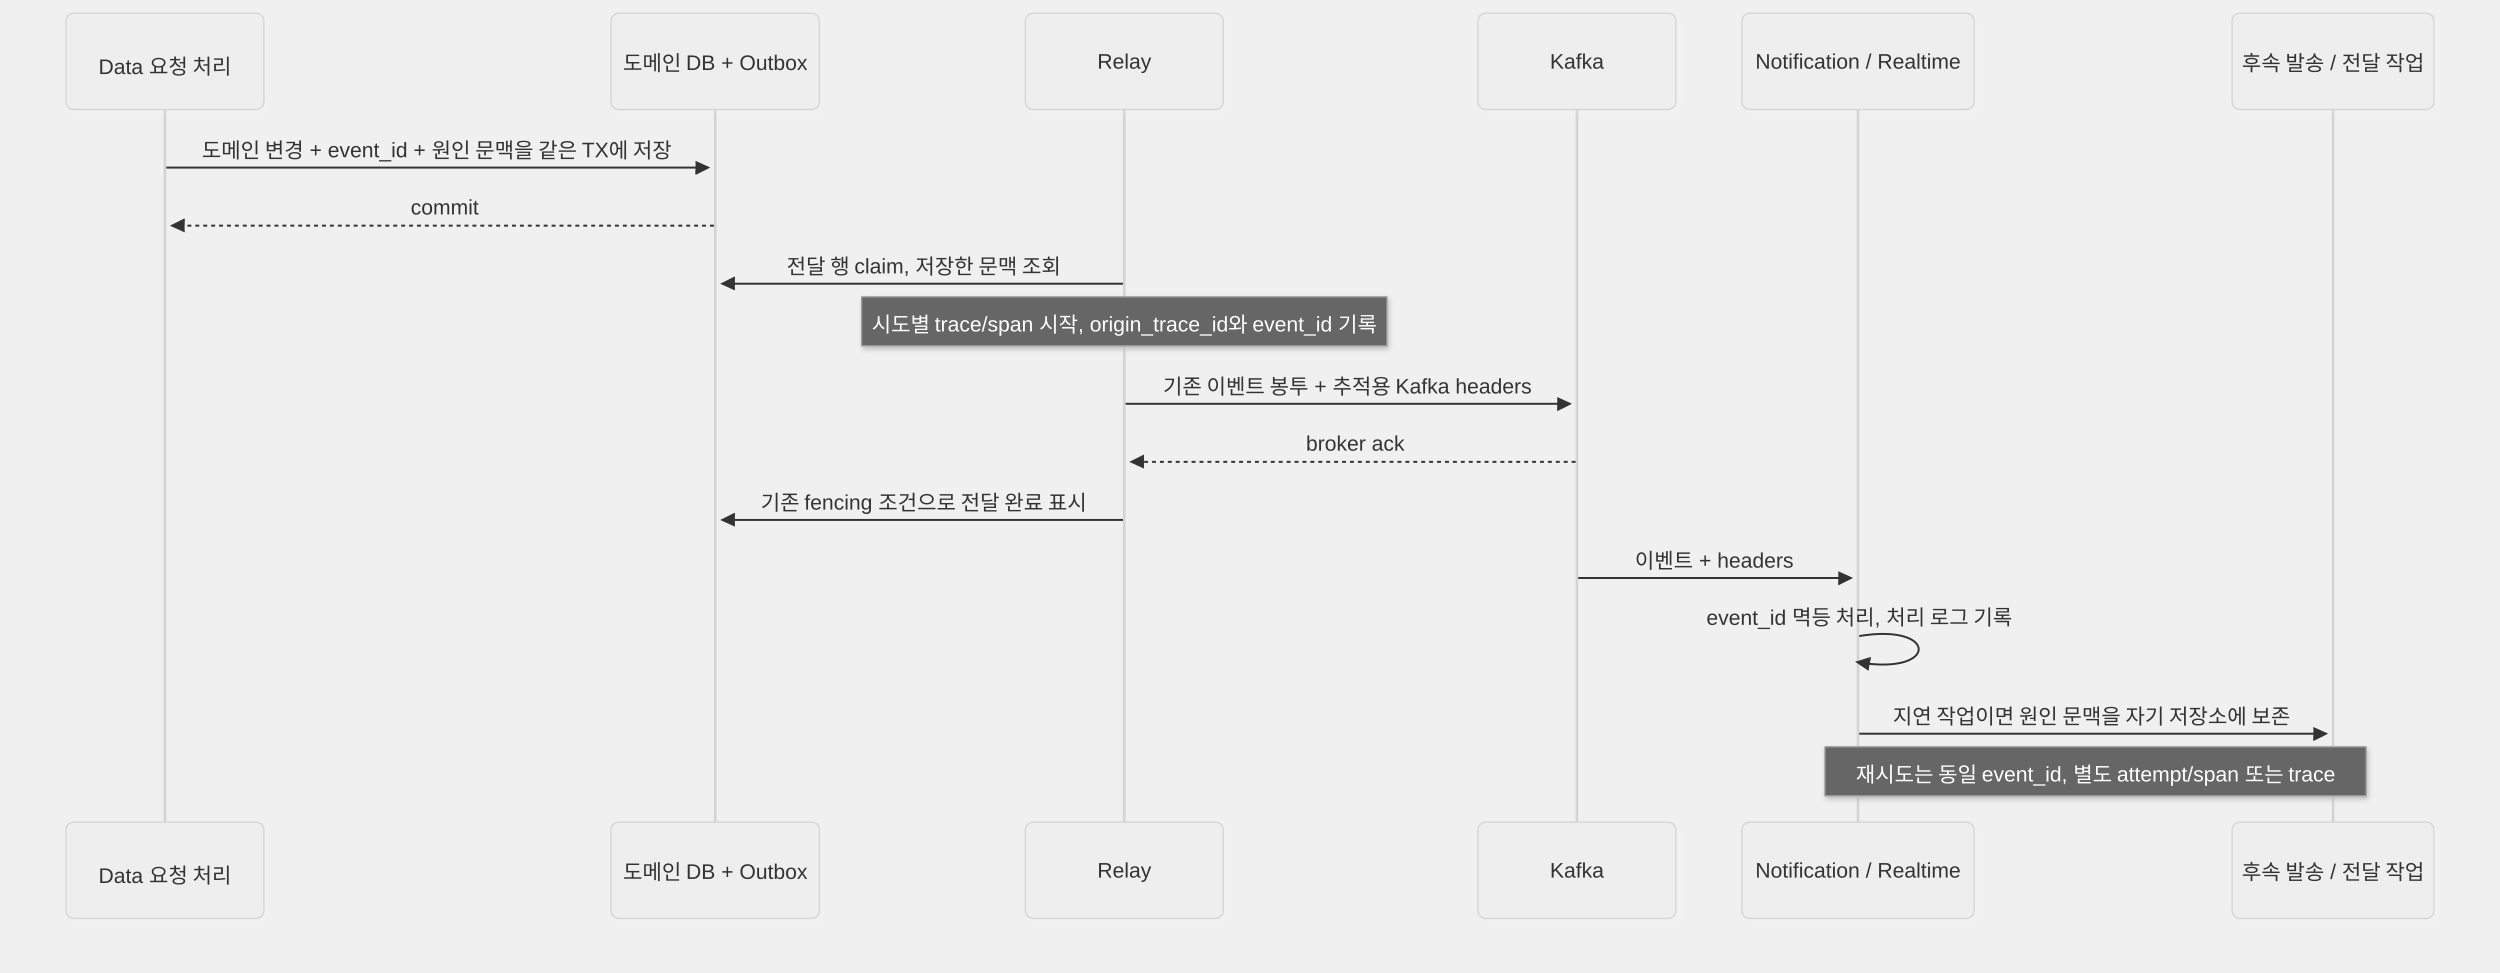
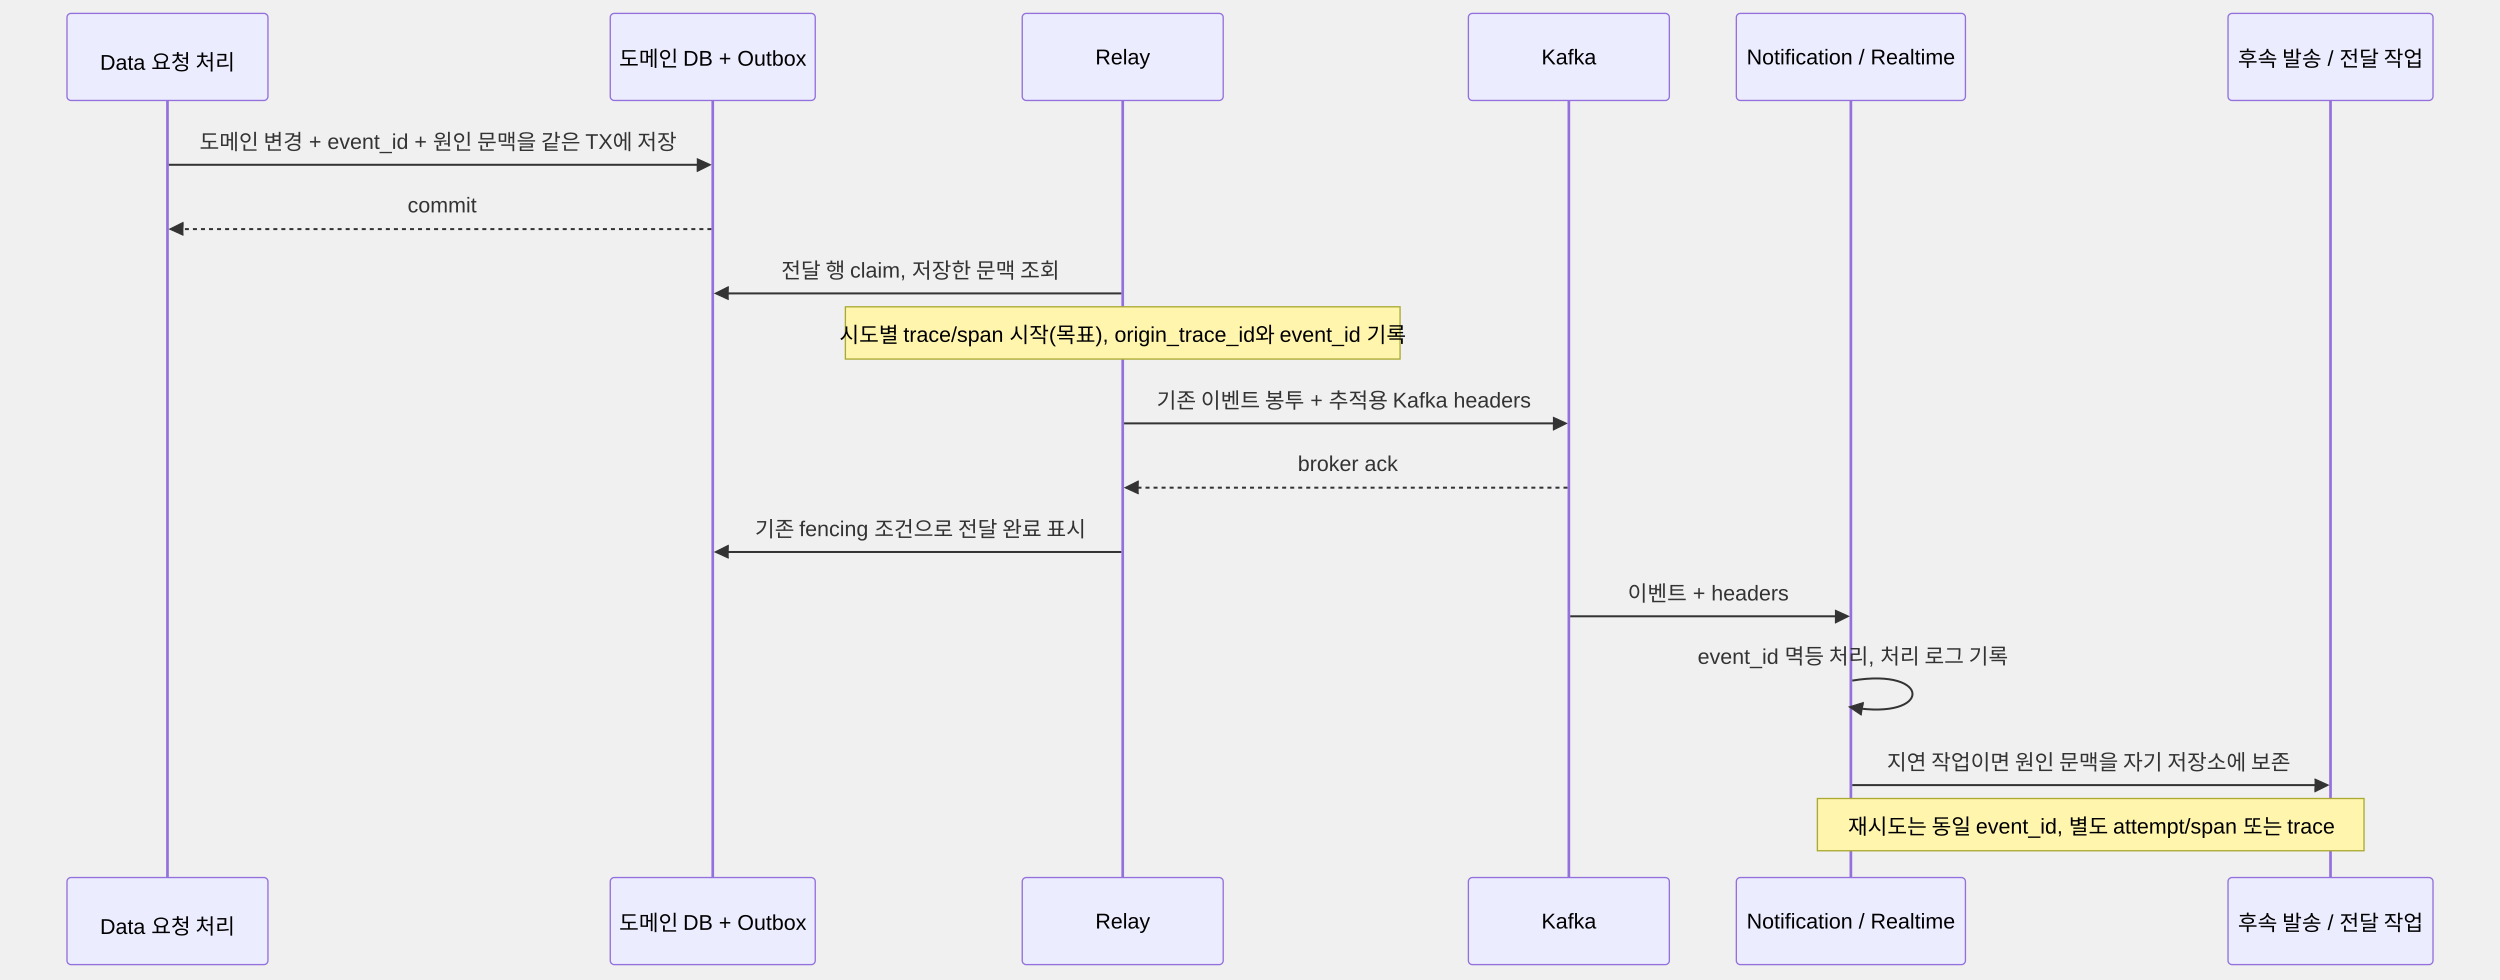
- <svg xmlns="http://www.w3.org/2000/svg" id="my-svg" width="100%" style="max-width: 1894.5px; background-color: white;" viewBox="-50 -10 1894.5 737" role="graphics-document document" aria-roledescription="sequence">
+ <svg xmlns="http://www.w3.org/2000/svg" id="my-svg" width="100%" style="max-width: 1866px; background-color: white;" viewBox="-50 -10 1866 731" role="graphics-document document" aria-roledescription="sequence">
  <g>
-     <rect x="1641.5" y="613" fill="#eaeaea" stroke="#666" width="153" height="73" name="J" rx="6" ry="6" class="actor actor-bottom" data-look="neo" filter="url(#my-svg-drop-shadow)" />
-     <text x="1718" y="649.5" dominant-baseline="central" alignment-baseline="central" class="actor actor-box" style="text-anchor: middle; font-size: 16px; font-weight: 400; font-family: Arial, &quot;Apple SD Gothic Neo&quot;, sans-serif;">
-       <tspan x="1718" dy="0">후속 발송 / 전달 작업</tspan>
+     <rect x="1613" y="645" fill="#eaeaea" stroke="#666" width="153" height="65" name="J" rx="3" ry="3" class="actor actor-bottom" />
+     <text x="1689.5" y="677.5" dominant-baseline="central" alignment-baseline="central" class="actor actor-box" style="text-anchor: middle; font-size: 16px; font-weight: 400;">
+       <tspan x="1689.5" dy="0">후속 발송 / 전달 작업</tspan>
    </text>
  </g>
  <g>
-     <rect x="1270" y="613" fill="#eaeaea" stroke="#666" width="176" height="73" name="C" rx="6" ry="6" class="actor actor-bottom" data-look="neo" filter="url(#my-svg-drop-shadow)" />
-     <text x="1358" y="649.5" dominant-baseline="central" alignment-baseline="central" class="actor actor-box" style="text-anchor: middle; font-size: 16px; font-weight: 400; font-family: Arial, &quot;Apple SD Gothic Neo&quot;, sans-serif;">
-       <tspan x="1358" dy="0">Notification / Realtime</tspan>
+     <rect x="1246" y="645" fill="#eaeaea" stroke="#666" width="171" height="65" name="C" rx="3" ry="3" class="actor actor-bottom" />
+     <text x="1331.5" y="677.5" dominant-baseline="central" alignment-baseline="central" class="actor actor-box" style="text-anchor: middle; font-size: 16px; font-weight: 400;">
+       <tspan x="1331.5" dy="0">Notification / Realtime</tspan>
    </text>
  </g>
  <g>
-     <rect x="1070" y="613" fill="#eaeaea" stroke="#666" width="150" height="73" name="K" rx="6" ry="6" class="actor actor-bottom" data-look="neo" filter="url(#my-svg-drop-shadow)" />
-     <text x="1145" y="649.5" dominant-baseline="central" alignment-baseline="central" class="actor actor-box" style="text-anchor: middle; font-size: 16px; font-weight: 400; font-family: Arial, &quot;Apple SD Gothic Neo&quot;, sans-serif;">
-       <tspan x="1145" dy="0">Kafka</tspan>
+     <rect x="1046" y="645" fill="#eaeaea" stroke="#666" width="150" height="65" name="K" rx="3" ry="3" class="actor actor-bottom" />
+     <text x="1121" y="677.5" dominant-baseline="central" alignment-baseline="central" class="actor actor-box" style="text-anchor: middle; font-size: 16px; font-weight: 400;">
+       <tspan x="1121" dy="0">Kafka</tspan>
    </text>
  </g>
  <g>
-     <rect x="727" y="613" fill="#eaeaea" stroke="#666" width="150" height="73" name="R" rx="6" ry="6" class="actor actor-bottom" data-look="neo" filter="url(#my-svg-drop-shadow)" />
-     <text x="802" y="649.5" dominant-baseline="central" alignment-baseline="central" class="actor actor-box" style="text-anchor: middle; font-size: 16px; font-weight: 400; font-family: Arial, &quot;Apple SD Gothic Neo&quot;, sans-serif;">
-       <tspan x="802" dy="0">Relay</tspan>
+     <rect x="713" y="645" fill="#eaeaea" stroke="#666" width="150" height="65" name="R" rx="3" ry="3" class="actor actor-bottom" />
+     <text x="788" y="677.5" dominant-baseline="central" alignment-baseline="central" class="actor actor-box" style="text-anchor: middle; font-size: 16px; font-weight: 400;">
+       <tspan x="788" dy="0">Relay</tspan>
    </text>
  </g>
  <g>
-     <rect x="413" y="613" fill="#eaeaea" stroke="#666" width="158" height="73" name="DB" rx="6" ry="6" class="actor actor-bottom" data-look="neo" filter="url(#my-svg-drop-shadow)" />
-     <text x="492" y="649.5" dominant-baseline="central" alignment-baseline="central" class="actor actor-box" style="text-anchor: middle; font-size: 16px; font-weight: 400; font-family: Arial, &quot;Apple SD Gothic Neo&quot;, sans-serif;">
-       <tspan x="492" dy="0">도메인 DB + Outbox</tspan>
+     <rect x="405.5" y="645" fill="#eaeaea" stroke="#666" width="153" height="65" name="DB" rx="3" ry="3" class="actor actor-bottom" />
+     <text x="482" y="677.5" dominant-baseline="central" alignment-baseline="central" class="actor actor-box" style="text-anchor: middle; font-size: 16px; font-weight: 400;">
+       <tspan x="482" dy="0">도메인 DB + Outbox</tspan>
    </text>
  </g>
  <g>
-     <rect x="0" y="613" fill="#eaeaea" stroke="#666" width="150" height="73" name="D" rx="6" ry="6" class="actor actor-bottom" data-look="neo" filter="url(#my-svg-drop-shadow)" />
-     <text x="75" y="649.5" dominant-baseline="central" alignment-baseline="central" class="actor actor-box" style="text-anchor: middle; font-size: 16px; font-weight: 400; font-family: Arial, &quot;Apple SD Gothic Neo&quot;, sans-serif;">
+     <rect x="0" y="645" fill="#eaeaea" stroke="#666" width="150" height="65" name="D" rx="3" ry="3" class="actor actor-bottom" />
+     <text x="75" y="677.5" dominant-baseline="central" alignment-baseline="central" class="actor actor-box" style="text-anchor: middle; font-size: 16px; font-weight: 400;">
      <tspan x="75" dy="0">Data 요청 처리</tspan>
    </text>
  </g>
  <g>
-     <line id="actor5" x1="1718" y1="73" x2="1718" y2="613" class="actor-line 200" stroke-width="0.5px" stroke="#999" name="J" data-et="life-line" data-id="J" />
-     <g id="root-5" data-look="neo" data-et="participant" data-type="participant" data-id="J">
-       <rect x="1641.5" y="0" fill="#eaeaea" stroke="#666" width="153" height="73" name="J" rx="6" ry="6" class="actor actor-top" data-look="neo" filter="url(#my-svg-drop-shadow)" />
-       <text x="1718" y="36.5" dominant-baseline="central" alignment-baseline="central" class="actor actor-box" style="text-anchor: middle; font-size: 16px; font-weight: 400; font-family: Arial, &quot;Apple SD Gothic Neo&quot;, sans-serif;">
-         <tspan x="1718" dy="0">후속 발송 / 전달 작업</tspan>
+     <line id="actor5" x1="1689.5" y1="65" x2="1689.5" y2="645" class="actor-line 200" stroke-width="0.5px" stroke="#999" name="J" data-et="life-line" data-id="J" />
+     <g id="root-5" data-et="participant" data-type="participant" data-id="J">
+       <rect x="1613" y="0" fill="#eaeaea" stroke="#666" width="153" height="65" name="J" rx="3" ry="3" class="actor actor-top" />
+       <text x="1689.5" y="32.5" dominant-baseline="central" alignment-baseline="central" class="actor actor-box" style="text-anchor: middle; font-size: 16px; font-weight: 400;">
+         <tspan x="1689.5" dy="0">후속 발송 / 전달 작업</tspan>
      </text>
    </g>
  </g>
  <g>
-     <line id="actor4" x1="1358" y1="73" x2="1358" y2="613" class="actor-line 200" stroke-width="0.5px" stroke="#999" name="C" data-et="life-line" data-id="C" />
-     <g id="root-4" data-look="neo" data-et="participant" data-type="participant" data-id="C">
-       <rect x="1270" y="0" fill="#eaeaea" stroke="#666" width="176" height="73" name="C" rx="6" ry="6" class="actor actor-top" data-look="neo" filter="url(#my-svg-drop-shadow)" />
-       <text x="1358" y="36.5" dominant-baseline="central" alignment-baseline="central" class="actor actor-box" style="text-anchor: middle; font-size: 16px; font-weight: 400; font-family: Arial, &quot;Apple SD Gothic Neo&quot;, sans-serif;">
-         <tspan x="1358" dy="0">Notification / Realtime</tspan>
+     <line id="actor4" x1="1331.5" y1="65" x2="1331.5" y2="645" class="actor-line 200" stroke-width="0.5px" stroke="#999" name="C" data-et="life-line" data-id="C" />
+     <g id="root-4" data-et="participant" data-type="participant" data-id="C">
+       <rect x="1246" y="0" fill="#eaeaea" stroke="#666" width="171" height="65" name="C" rx="3" ry="3" class="actor actor-top" />
+       <text x="1331.5" y="32.5" dominant-baseline="central" alignment-baseline="central" class="actor actor-box" style="text-anchor: middle; font-size: 16px; font-weight: 400;">
+         <tspan x="1331.5" dy="0">Notification / Realtime</tspan>
      </text>
    </g>
  </g>
  <g>
-     <line id="actor3" x1="1145" y1="73" x2="1145" y2="613" class="actor-line 200" stroke-width="0.5px" stroke="#999" name="K" data-et="life-line" data-id="K" />
-     <g id="root-3" data-look="neo" data-et="participant" data-type="participant" data-id="K">
-       <rect x="1070" y="0" fill="#eaeaea" stroke="#666" width="150" height="73" name="K" rx="6" ry="6" class="actor actor-top" data-look="neo" filter="url(#my-svg-drop-shadow)" />
-       <text x="1145" y="36.5" dominant-baseline="central" alignment-baseline="central" class="actor actor-box" style="text-anchor: middle; font-size: 16px; font-weight: 400; font-family: Arial, &quot;Apple SD Gothic Neo&quot;, sans-serif;">
-         <tspan x="1145" dy="0">Kafka</tspan>
+     <line id="actor3" x1="1121" y1="65" x2="1121" y2="645" class="actor-line 200" stroke-width="0.5px" stroke="#999" name="K" data-et="life-line" data-id="K" />
+     <g id="root-3" data-et="participant" data-type="participant" data-id="K">
+       <rect x="1046" y="0" fill="#eaeaea" stroke="#666" width="150" height="65" name="K" rx="3" ry="3" class="actor actor-top" />
+       <text x="1121" y="32.5" dominant-baseline="central" alignment-baseline="central" class="actor actor-box" style="text-anchor: middle; font-size: 16px; font-weight: 400;">
+         <tspan x="1121" dy="0">Kafka</tspan>
      </text>
    </g>
  </g>
  <g>
-     <line id="actor2" x1="802" y1="73" x2="802" y2="613" class="actor-line 200" stroke-width="0.5px" stroke="#999" name="R" data-et="life-line" data-id="R" />
-     <g id="root-2" data-look="neo" data-et="participant" data-type="participant" data-id="R">
-       <rect x="727" y="0" fill="#eaeaea" stroke="#666" width="150" height="73" name="R" rx="6" ry="6" class="actor actor-top" data-look="neo" filter="url(#my-svg-drop-shadow)" />
-       <text x="802" y="36.5" dominant-baseline="central" alignment-baseline="central" class="actor actor-box" style="text-anchor: middle; font-size: 16px; font-weight: 400; font-family: Arial, &quot;Apple SD Gothic Neo&quot;, sans-serif;">
-         <tspan x="802" dy="0">Relay</tspan>
+     <line id="actor2" x1="788" y1="65" x2="788" y2="645" class="actor-line 200" stroke-width="0.5px" stroke="#999" name="R" data-et="life-line" data-id="R" />
+     <g id="root-2" data-et="participant" data-type="participant" data-id="R">
+       <rect x="713" y="0" fill="#eaeaea" stroke="#666" width="150" height="65" name="R" rx="3" ry="3" class="actor actor-top" />
+       <text x="788" y="32.5" dominant-baseline="central" alignment-baseline="central" class="actor actor-box" style="text-anchor: middle; font-size: 16px; font-weight: 400;">
+         <tspan x="788" dy="0">Relay</tspan>
      </text>
    </g>
  </g>
  <g>
-     <line id="actor1" x1="492" y1="73" x2="492" y2="613" class="actor-line 200" stroke-width="0.5px" stroke="#999" name="DB" data-et="life-line" data-id="DB" />
-     <g id="root-1" data-look="neo" data-et="participant" data-type="participant" data-id="DB">
-       <rect x="413" y="0" fill="#eaeaea" stroke="#666" width="158" height="73" name="DB" rx="6" ry="6" class="actor actor-top" data-look="neo" filter="url(#my-svg-drop-shadow)" />
-       <text x="492" y="36.5" dominant-baseline="central" alignment-baseline="central" class="actor actor-box" style="text-anchor: middle; font-size: 16px; font-weight: 400; font-family: Arial, &quot;Apple SD Gothic Neo&quot;, sans-serif;">
-         <tspan x="492" dy="0">도메인 DB + Outbox</tspan>
+     <line id="actor1" x1="482" y1="65" x2="482" y2="645" class="actor-line 200" stroke-width="0.5px" stroke="#999" name="DB" data-et="life-line" data-id="DB" />
+     <g id="root-1" data-et="participant" data-type="participant" data-id="DB">
+       <rect x="405.5" y="0" fill="#eaeaea" stroke="#666" width="153" height="65" name="DB" rx="3" ry="3" class="actor actor-top" />
+       <text x="482" y="32.5" dominant-baseline="central" alignment-baseline="central" class="actor actor-box" style="text-anchor: middle; font-size: 16px; font-weight: 400;">
+         <tspan x="482" dy="0">도메인 DB + Outbox</tspan>
      </text>
    </g>
  </g>
  <g>
-     <line id="actor0" x1="75" y1="73" x2="75" y2="613" class="actor-line 200" stroke-width="0.5px" stroke="#999" name="D" data-et="life-line" data-id="D" />
-     <g id="root-0" data-look="neo" data-et="participant" data-type="participant" data-id="D">
-       <rect x="0" y="0" fill="#eaeaea" stroke="#666" width="150" height="73" name="D" rx="6" ry="6" class="actor actor-top" data-look="neo" filter="url(#my-svg-drop-shadow)" />
-       <text x="75" y="36.5" dominant-baseline="central" alignment-baseline="central" class="actor actor-box" style="text-anchor: middle; font-size: 16px; font-weight: 400; font-family: Arial, &quot;Apple SD Gothic Neo&quot;, sans-serif;">
+     <line id="actor0" x1="75" y1="65" x2="75" y2="645" class="actor-line 200" stroke-width="0.5px" stroke="#999" name="D" data-et="life-line" data-id="D" />
+     <g id="root-0" data-et="participant" data-type="participant" data-id="D">
+       <rect x="0" y="0" fill="#eaeaea" stroke="#666" width="150" height="65" name="D" rx="3" ry="3" class="actor actor-top" />
+       <text x="75" y="32.5" dominant-baseline="central" alignment-baseline="central" class="actor actor-box" style="text-anchor: middle; font-size: 16px; font-weight: 400;">
        <tspan x="75" dy="0">Data 요청 처리</tspan>
      </text>
    </g>
  </g>
-   <style>#my-svg{font-family:Arial,Apple SD Gothic Neo,sans-serif;font-size:16px;fill:#000000;}@keyframes edge-animation-frame{from{stroke-dashoffset:0;}}@keyframes dash{to{stroke-dashoffset:0;}}#my-svg .edge-animation-slow{stroke-dasharray:9,5!important;stroke-dashoffset:900;animation:dash 50s linear infinite;stroke-linecap:round;}#my-svg .edge-animation-fast{stroke-dasharray:9,5!important;stroke-dashoffset:900;animation:dash 20s linear infinite;stroke-linecap:round;}#my-svg .error-icon{fill:#552222;}#my-svg .error-text{fill:#552222;stroke:#552222;}#my-svg .edge-thickness-normal{stroke-width:1px;}#my-svg .edge-thickness-thick{stroke-width:3.5px;}#my-svg .edge-pattern-solid{stroke-dasharray:0;}#my-svg .edge-thickness-invisible{stroke-width:0;fill:none;}#my-svg .edge-pattern-dashed{stroke-dasharray:3;}#my-svg .edge-pattern-dotted{stroke-dasharray:2;}#my-svg .marker{fill:#666;stroke:#666;}#my-svg .marker.cross{stroke:#666;}#my-svg svg{font-family:Arial,Apple SD Gothic Neo,sans-serif;font-size:16px;}#my-svg p{margin:0;}#my-svg .actor{stroke:hsl(0, 0%, 83%);fill:#eee;stroke-width:1;}#my-svg rect.actor.outer-path[data-look="neo"]{filter:drop-shadow( 1px 2px 2px rgba(185,185,185,1));}#my-svg rect.note[data-look="neo"]{stroke:#999;fill:#666;filter:drop-shadow( 1px 2px 2px rgba(185,185,185,1));}#my-svg text.actor&gt;tspan{fill:#333;stroke:none;}#my-svg .actor-line{stroke:hsl(0, 0%, 83%);}#my-svg .innerArc{stroke-width:1.5;stroke-dasharray:none;}#my-svg .messageLine0{stroke-width:1.5;stroke-dasharray:none;stroke:#333;}#my-svg .messageLine1{stroke-width:1.5;stroke-dasharray:2,2;stroke:#333;}#my-svg [id$="-arrowhead"] path{fill:#333;stroke:#333;}#my-svg .sequenceNumber{fill:white;}#my-svg [id$="-sequencenumber"]{fill:#333;}#my-svg [id$="-crosshead"] path{fill:#333;stroke:#333;}#my-svg .messageText{fill:#333;stroke:none;}#my-svg .labelBox{stroke:hsl(0, 0%, 83%);fill:#eee;filter:drop-shadow( 1px 2px 2px rgba(185,185,185,1));}#my-svg .labelText,#my-svg .labelText&gt;tspan{fill:#333;stroke:none;}#my-svg .loopText,#my-svg .loopText&gt;tspan{fill:#333;stroke:none;}#my-svg .sectionTitle,#my-svg .sectionTitle&gt;tspan{fill:#333;stroke:none;}#my-svg .loopLine{stroke-width:2px;stroke-dasharray:2,2;stroke:hsl(0, 0%, 83%);fill:hsl(0, 0%, 83%);}#my-svg .note{stroke:#999;fill:#666;}#my-svg .noteText,#my-svg .noteText&gt;tspan{fill:#fff;stroke:none;}#my-svg .activation0{fill:#f4f4f4;stroke:#666;}#my-svg .activation1{fill:#f4f4f4;stroke:#666;}#my-svg .activation2{fill:#f4f4f4;stroke:#666;}#my-svg .actorPopupMenu{position:absolute;}#my-svg .actorPopupMenuPanel{position:absolute;fill:#eee;box-shadow:0px 8px 16px 0px rgba(0,0,0,0.2);filter:drop-shadow(3px 5px 2px rgb(0 0 0 / 0.4));}#my-svg .actor-man circle,#my-svg line{fill:#eee;stroke-width:2px;}#my-svg g rect.rect{filter:drop-shadow( 1px 2px 2px rgba(185,185,185,1));stroke:#999;}#my-svg .node .neo-node{stroke:#999;}#my-svg [data-look="neo"].node rect,#my-svg [data-look="neo"].cluster rect,#my-svg [data-look="neo"].node polygon{stroke:url(#my-svg-gradient);filter:drop-shadow( 1px 2px 2px rgba(185,185,185,1));}#my-svg [data-look="neo"].swimlane.cluster rect{filter:none;}#my-svg [data-look="neo"].node path{stroke:url(#my-svg-gradient);stroke-width:1px;}#my-svg [data-look="neo"].node .outer-path{filter:drop-shadow( 1px 2px 2px rgba(185,185,185,1));}#my-svg [data-look="neo"].node .neo-line path{stroke:#999;filter:none;}#my-svg [data-look="neo"].node circle{stroke:url(#my-svg-gradient);filter:drop-shadow( 1px 2px 2px rgba(185,185,185,1));}#my-svg [data-look="neo"].node circle .state-start{fill:#000000;}#my-svg [data-look="neo"].icon-shape .icon{fill:url(#my-svg-gradient);filter:drop-shadow( 1px 2px 2px rgba(185,185,185,1));}#my-svg [data-look="neo"].icon-shape .icon-neo path{stroke:url(#my-svg-gradient);filter:drop-shadow( 1px 2px 2px rgba(185,185,185,1));}#my-svg :root{--mermaid-font-family:Arial,Apple SD Gothic Neo,sans-serif;}</style>
+   <style>#my-svg{font-family:"trebuchet ms",verdana,arial,sans-serif;font-size:16px;fill:#333;}@keyframes edge-animation-frame{from{stroke-dashoffset:0;}}@keyframes dash{to{stroke-dashoffset:0;}}#my-svg .edge-animation-slow{stroke-dasharray:9,5!important;stroke-dashoffset:900;animation:dash 50s linear infinite;stroke-linecap:round;}#my-svg .edge-animation-fast{stroke-dasharray:9,5!important;stroke-dashoffset:900;animation:dash 20s linear infinite;stroke-linecap:round;}#my-svg .error-icon{fill:#552222;}#my-svg .error-text{fill:#552222;stroke:#552222;}#my-svg .edge-thickness-normal{stroke-width:1px;}#my-svg .edge-thickness-thick{stroke-width:3.5px;}#my-svg .edge-pattern-solid{stroke-dasharray:0;}#my-svg .edge-thickness-invisible{stroke-width:0;fill:none;}#my-svg .edge-pattern-dashed{stroke-dasharray:3;}#my-svg .edge-pattern-dotted{stroke-dasharray:2;}#my-svg .marker{fill:#333333;stroke:#333333;}#my-svg .marker.cross{stroke:#333333;}#my-svg svg{font-family:"trebuchet ms",verdana,arial,sans-serif;font-size:16px;}#my-svg p{margin:0;}#my-svg .actor{stroke:#9370DB;fill:#ECECFF;stroke-width:1;}#my-svg rect.actor.outer-path[data-look="neo"]{filter:drop-shadow(1px 2px 2px rgba(185, 185, 185, 1));}#my-svg rect.note[data-look="neo"]{stroke:#aaaa33;fill:#fff5ad;filter:drop-shadow(1px 2px 2px rgba(185, 185, 185, 1));}#my-svg text.actor&gt;tspan{fill:black;stroke:none;}#my-svg .actor-line{stroke:#9370DB;}#my-svg .innerArc{stroke-width:1.5;stroke-dasharray:none;}#my-svg .messageLine0{stroke-width:1.5;stroke-dasharray:none;stroke:#333;}#my-svg .messageLine1{stroke-width:1.5;stroke-dasharray:2,2;stroke:#333;}#my-svg [id$="-arrowhead"] path{fill:#333;stroke:#333;}#my-svg .sequenceNumber{fill:white;}#my-svg [id$="-sequencenumber"]{fill:#333;}#my-svg [id$="-crosshead"] path{fill:#333;stroke:#333;}#my-svg .messageText{fill:#333;stroke:none;}#my-svg .labelBox{stroke:#9370DB;fill:#ECECFF;filter:none;}#my-svg .labelText,#my-svg .labelText&gt;tspan{fill:black;stroke:none;}#my-svg .loopText,#my-svg .loopText&gt;tspan{fill:black;stroke:none;}#my-svg .sectionTitle,#my-svg .sectionTitle&gt;tspan{fill:black;stroke:none;}#my-svg .loopLine{stroke-width:2px;stroke-dasharray:2,2;stroke:#9370DB;fill:#9370DB;}#my-svg .note{stroke:#aaaa33;fill:#fff5ad;}#my-svg .noteText,#my-svg .noteText&gt;tspan{fill:black;stroke:none;font-weight:normal;}#my-svg .activation0{fill:#f4f4f4;stroke:#666;}#my-svg .activation1{fill:#f4f4f4;stroke:#666;}#my-svg .activation2{fill:#f4f4f4;stroke:#666;}#my-svg .actorPopupMenu{position:absolute;}#my-svg .actorPopupMenuPanel{position:absolute;fill:#ECECFF;box-shadow:0px 8px 16px 0px rgba(0,0,0,0.2);filter:drop-shadow(3px 5px 2px rgb(0 0 0 / 0.4));}#my-svg .actor-man circle,#my-svg line{fill:#ECECFF;stroke-width:2px;}#my-svg g rect.rect{filter:drop-shadow(1px 2px 2px rgba(185, 185, 185, 1));stroke:#9370DB;}#my-svg .node .neo-node{stroke:#9370DB;}#my-svg [data-look="neo"].node rect,#my-svg [data-look="neo"].cluster rect,#my-svg [data-look="neo"].node polygon{stroke:#9370DB;filter:drop-shadow(1px 2px 2px rgba(185, 185, 185, 1));}#my-svg [data-look="neo"].swimlane.cluster rect{filter:none;}#my-svg [data-look="neo"].node path{stroke:#9370DB;stroke-width:1px;}#my-svg [data-look="neo"].node .outer-path{filter:drop-shadow(1px 2px 2px rgba(185, 185, 185, 1));}#my-svg [data-look="neo"].node .neo-line path{stroke:#9370DB;filter:none;}#my-svg [data-look="neo"].node circle{stroke:#9370DB;filter:drop-shadow(1px 2px 2px rgba(185, 185, 185, 1));}#my-svg [data-look="neo"].node circle .state-start{fill:#000000;}#my-svg [data-look="neo"].icon-shape .icon{fill:#9370DB;filter:drop-shadow(1px 2px 2px rgba(185, 185, 185, 1));}#my-svg [data-look="neo"].icon-shape .icon-neo path{stroke:#9370DB;filter:drop-shadow(1px 2px 2px rgba(185, 185, 185, 1));}#my-svg :root{--mermaid-font-family:"trebuchet ms",verdana,arial,sans-serif;}</style>
  <g />
  <defs>
    <symbol id="my-svg-computer" width="24" height="24">
      <path transform="scale(.5)" d="M2 2v13h20v-13h-20zm18 11h-16v-9h16v9zm-10.228 6l.466-1h3.524l.467 1h-4.457zm14.228 3h-24l2-6h2.104l-1.33 4h18.45l-1.297-4h2.073l2 6zm-5-10h-14v-7h14v7z" />
    </symbol>
  </defs>
  <defs>
    <symbol id="my-svg-database" fill-rule="evenodd" clip-rule="evenodd">
      <path transform="scale(.5)" d="M12.258.001l.256.004.255.005.253.008.251.01.249.012.247.015.246.016.242.019.241.02.239.023.236.024.233.027.231.028.229.031.225.032.223.034.22.036.217.038.214.04.211.041.208.043.205.045.201.046.198.048.194.05.191.051.187.053.183.054.18.056.175.057.172.059.168.06.163.061.16.063.155.064.15.066.074.033.073.033.071.034.07.034.069.035.068.035.067.035.066.035.064.036.064.036.062.036.06.036.06.037.058.037.058.037.055.038.055.038.053.038.052.038.051.039.05.039.048.039.047.039.045.04.044.04.043.04.041.04.04.041.039.041.037.041.036.041.034.041.033.042.032.042.03.042.029.042.027.042.026.043.024.043.023.043.021.043.02.043.018.044.017.043.015.044.013.044.012.044.011.045.009.044.007.045.006.045.004.045.002.045.001.045v17l-.001.045-.002.045-.004.045-.006.045-.007.045-.009.044-.011.045-.012.044-.013.044-.015.044-.017.043-.018.044-.02.043-.021.043-.023.043-.024.043-.026.043-.027.042-.029.042-.03.042-.032.042-.033.042-.034.041-.036.041-.037.041-.039.041-.04.041-.041.04-.043.04-.044.04-.045.04-.047.039-.048.039-.05.039-.051.039-.052.038-.053.038-.055.038-.055.038-.058.037-.058.037-.06.037-.06.036-.062.036-.064.036-.064.036-.066.035-.067.035-.068.035-.069.035-.07.034-.071.034-.073.033-.074.033-.15.066-.155.064-.16.063-.163.061-.168.06-.172.059-.175.057-.18.056-.183.054-.187.053-.191.051-.194.05-.198.048-.201.046-.205.045-.208.043-.211.041-.214.04-.217.038-.22.036-.223.034-.225.032-.229.031-.231.028-.233.027-.236.024-.239.023-.241.02-.242.019-.246.016-.247.015-.249.012-.251.01-.253.008-.255.005-.256.004-.258.001-.258-.001-.256-.004-.255-.005-.253-.008-.251-.01-.249-.012-.247-.015-.245-.016-.243-.019-.241-.02-.238-.023-.236-.024-.234-.027-.231-.028-.228-.031-.226-.032-.223-.034-.22-.036-.217-.038-.214-.04-.211-.041-.208-.043-.204-.045-.201-.046-.198-.048-.195-.05-.19-.051-.187-.053-.184-.054-.179-.056-.176-.057-.172-.059-.167-.06-.164-.061-.159-.063-.155-.064-.151-.066-.074-.033-.072-.033-.072-.034-.07-.034-.069-.035-.068-.035-.067-.035-.066-.035-.064-.036-.063-.036-.062-.036-.061-.036-.06-.037-.058-.037-.057-.037-.056-.038-.055-.038-.053-.038-.052-.038-.051-.039-.049-.039-.049-.039-.046-.039-.046-.04-.044-.04-.043-.04-.041-.04-.04-.041-.039-.041-.037-.041-.036-.041-.034-.041-.033-.042-.032-.042-.03-.042-.029-.042-.027-.042-.026-.043-.024-.043-.023-.043-.021-.043-.02-.043-.018-.044-.017-.043-.015-.044-.013-.044-.012-.044-.011-.045-.009-.044-.007-.045-.006-.045-.004-.045-.002-.045-.001-.045v-17l.001-.045.002-.045.004-.045.006-.045.007-.045.009-.044.011-.045.012-.044.013-.044.015-.044.017-.043.018-.044.02-.043.021-.043.023-.043.024-.043.026-.043.027-.042.029-.042.03-.042.032-.042.033-.042.034-.041.036-.041.037-.041.039-.041.04-.041.041-.04.043-.04.044-.04.046-.04.046-.039.049-.039.049-.039.051-.039.052-.038.053-.038.055-.038.056-.038.057-.037.058-.037.06-.037.061-.036.062-.036.063-.036.064-.036.066-.035.067-.035.068-.035.069-.035.07-.034.072-.034.072-.033.074-.033.151-.066.155-.064.159-.063.164-.061.167-.06.172-.059.176-.057.179-.056.184-.054.187-.053.19-.051.195-.05.198-.048.201-.046.204-.045.208-.043.211-.041.214-.04.217-.038.22-.036.223-.034.226-.032.228-.031.231-.028.234-.027.236-.024.238-.023.241-.02.243-.019.245-.016.247-.015.249-.012.251-.01.253-.008.255-.005.256-.004.258-.001.258.001zm-9.258 20.499v.01l.001.021.003.021.004.022.005.021.006.022.007.022.009.023.01.022.011.023.012.023.013.023.015.023.016.024.017.023.018.024.019.024.021.024.022.025.023.024.024.025.052.049.056.05.061.051.066.051.07.051.075.051.079.052.084.052.088.052.092.052.097.052.102.051.105.052.11.052.114.051.119.051.123.051.127.05.131.05.135.05.139.048.144.049.147.047.152.047.155.047.16.045.163.045.167.043.171.043.176.041.178.041.183.039.187.039.19.037.194.035.197.035.202.033.204.031.209.03.212.029.216.027.219.025.222.024.226.021.23.02.233.018.236.016.24.015.243.012.246.01.249.008.253.005.256.004.259.001.26-.001.257-.004.254-.005.25-.008.247-.011.244-.012.241-.014.237-.016.233-.018.231-.021.226-.021.224-.024.22-.026.216-.027.212-.028.21-.031.205-.031.202-.034.198-.034.194-.036.191-.037.187-.039.183-.04.179-.04.175-.042.172-.043.168-.044.163-.045.16-.046.155-.046.152-.047.148-.048.143-.049.139-.049.136-.05.131-.05.126-.05.123-.051.118-.052.114-.051.11-.052.106-.052.101-.052.096-.052.092-.052.088-.053.083-.051.079-.052.074-.052.07-.051.065-.051.06-.051.056-.05.051-.05.023-.024.023-.025.021-.024.02-.024.019-.024.018-.024.017-.024.015-.023.014-.024.013-.023.012-.023.01-.023.01-.022.008-.022.006-.022.006-.022.004-.022.004-.021.001-.021.001-.021v-4.127l-.077.055-.08.053-.083.054-.085.053-.087.052-.09.052-.093.051-.095.05-.097.05-.1.049-.102.049-.105.048-.106.047-.109.047-.111.046-.114.045-.115.045-.118.044-.12.043-.122.042-.124.042-.126.041-.128.04-.13.04-.132.038-.134.038-.135.037-.138.037-.139.035-.142.035-.143.034-.144.033-.147.032-.148.031-.15.03-.151.03-.153.029-.154.027-.156.027-.158.026-.159.025-.161.024-.162.023-.163.022-.165.021-.166.02-.167.019-.169.018-.169.017-.171.016-.173.015-.173.014-.175.013-.175.012-.177.011-.178.01-.179.008-.179.008-.181.006-.182.005-.182.004-.184.003-.184.002h-.37l-.184-.002-.184-.003-.182-.004-.182-.005-.181-.006-.179-.008-.179-.008-.178-.01-.176-.011-.176-.012-.175-.013-.173-.014-.172-.015-.171-.016-.17-.017-.169-.018-.167-.019-.166-.02-.165-.021-.163-.022-.162-.023-.161-.024-.159-.025-.157-.026-.156-.027-.155-.027-.153-.029-.151-.03-.15-.03-.148-.031-.146-.032-.145-.033-.143-.034-.141-.035-.14-.035-.137-.037-.136-.037-.134-.038-.132-.038-.13-.04-.128-.04-.126-.041-.124-.042-.122-.042-.12-.044-.117-.043-.116-.045-.113-.045-.112-.046-.109-.047-.106-.047-.105-.048-.102-.049-.1-.049-.097-.05-.095-.05-.093-.052-.09-.051-.087-.052-.085-.053-.083-.054-.08-.054-.077-.054v4.127zm0-5.654v.011l.001.021.003.021.004.021.005.022.006.022.007.022.009.022.01.022.011.023.012.023.013.023.015.024.016.023.017.024.018.024.019.024.021.024.022.024.023.025.024.024.052.05.056.05.061.05.066.051.07.051.075.052.079.051.084.052.088.052.092.052.097.052.102.052.105.052.11.051.114.051.119.052.123.05.127.051.131.05.135.049.139.049.144.048.147.048.152.047.155.046.16.045.163.045.167.044.171.042.176.042.178.04.183.04.187.038.19.037.194.036.197.034.202.033.204.032.209.03.212.028.216.027.219.025.222.024.226.022.23.02.233.018.236.016.24.014.243.012.246.01.249.008.253.006.256.003.259.001.26-.001.257-.003.254-.006.25-.008.247-.01.244-.012.241-.015.237-.016.233-.018.231-.02.226-.022.224-.024.22-.025.216-.027.212-.029.21-.03.205-.032.202-.033.198-.035.194-.036.191-.037.187-.039.183-.039.179-.041.175-.042.172-.043.168-.044.163-.045.16-.045.155-.047.152-.047.148-.048.143-.048.139-.05.136-.049.131-.05.126-.051.123-.051.118-.051.114-.052.11-.052.106-.052.101-.052.096-.052.092-.052.088-.052.083-.052.079-.052.074-.051.07-.052.065-.051.06-.05.056-.051.051-.049.023-.025.023-.024.021-.025.02-.024.019-.024.018-.024.017-.024.015-.023.014-.023.013-.024.012-.022.01-.023.01-.023.008-.022.006-.022.006-.022.004-.021.004-.022.001-.021.001-.021v-4.139l-.077.054-.08.054-.083.054-.085.052-.087.053-.09.051-.093.051-.095.051-.097.05-.1.049-.102.049-.105.048-.106.047-.109.047-.111.046-.114.045-.115.044-.118.044-.12.044-.122.042-.124.042-.126.041-.128.04-.13.039-.132.039-.134.038-.135.037-.138.036-.139.036-.142.035-.143.033-.144.033-.147.033-.148.031-.15.03-.151.03-.153.028-.154.028-.156.027-.158.026-.159.025-.161.024-.162.023-.163.022-.165.021-.166.02-.167.019-.169.018-.169.017-.171.016-.173.015-.173.014-.175.013-.175.012-.177.011-.178.009-.179.009-.179.007-.181.007-.182.005-.182.004-.184.003-.184.002h-.37l-.184-.002-.184-.003-.182-.004-.182-.005-.181-.007-.179-.007-.179-.009-.178-.009-.176-.011-.176-.012-.175-.013-.173-.014-.172-.015-.171-.016-.17-.017-.169-.018-.167-.019-.166-.02-.165-.021-.163-.022-.162-.023-.161-.024-.159-.025-.157-.026-.156-.027-.155-.028-.153-.028-.151-.03-.15-.03-.148-.031-.146-.033-.145-.033-.143-.033-.141-.035-.14-.036-.137-.036-.136-.037-.134-.038-.132-.039-.13-.039-.128-.04-.126-.041-.124-.042-.122-.043-.12-.043-.117-.044-.116-.044-.113-.046-.112-.046-.109-.046-.106-.047-.105-.048-.102-.049-.1-.049-.097-.05-.095-.051-.093-.051-.09-.051-.087-.053-.085-.052-.083-.054-.08-.054-.077-.054v4.139zm0-5.666v.011l.001.02.003.022.004.021.005.022.006.021.007.022.009.023.01.022.011.023.012.023.013.023.015.023.016.024.017.024.018.023.019.024.021.025.022.024.023.024.024.025.052.05.056.05.061.05.066.051.07.051.075.052.079.051.084.052.088.052.092.052.097.052.102.052.105.051.11.052.114.051.119.051.123.051.127.05.131.05.135.05.139.049.144.048.147.048.152.047.155.046.16.045.163.045.167.043.171.043.176.042.178.04.183.04.187.038.19.037.194.036.197.034.202.033.204.032.209.03.212.028.216.027.219.025.222.024.226.021.23.02.233.018.236.017.24.014.243.012.246.01.249.008.253.006.256.003.259.001.26-.001.257-.003.254-.006.25-.008.247-.01.244-.013.241-.014.237-.016.233-.018.231-.02.226-.022.224-.024.22-.025.216-.027.212-.029.21-.03.205-.032.202-.033.198-.035.194-.036.191-.037.187-.039.183-.039.179-.041.175-.042.172-.043.168-.044.163-.045.16-.045.155-.047.152-.047.148-.048.143-.049.139-.049.136-.049.131-.051.126-.05.123-.051.118-.052.114-.051.11-.052.106-.052.101-.052.096-.052.092-.052.088-.052.083-.052.079-.052.074-.052.07-.051.065-.051.06-.051.056-.05.051-.049.023-.025.023-.025.021-.024.02-.024.019-.024.018-.024.017-.024.015-.023.014-.024.013-.023.012-.023.01-.022.01-.023.008-.022.006-.022.006-.022.004-.022.004-.021.001-.021.001-.021v-4.153l-.077.054-.08.054-.083.053-.085.053-.087.053-.09.051-.093.051-.095.051-.097.05-.1.049-.102.048-.105.048-.106.048-.109.046-.111.046-.114.046-.115.044-.118.044-.12.043-.122.043-.124.042-.126.041-.128.04-.13.039-.132.039-.134.038-.135.037-.138.036-.139.036-.142.034-.143.034-.144.033-.147.032-.148.032-.15.03-.151.03-.153.028-.154.028-.156.027-.158.026-.159.024-.161.024-.162.023-.163.023-.165.021-.166.02-.167.019-.169.018-.169.017-.171.016-.173.015-.173.014-.175.013-.175.012-.177.01-.178.01-.179.009-.179.007-.181.006-.182.006-.182.004-.184.003-.184.001-.185.001-.185-.001-.184-.001-.184-.003-.182-.004-.182-.006-.181-.006-.179-.007-.179-.009-.178-.01-.176-.01-.176-.012-.175-.013-.173-.014-.172-.015-.171-.016-.17-.017-.169-.018-.167-.019-.166-.02-.165-.021-.163-.023-.162-.023-.161-.024-.159-.024-.157-.026-.156-.027-.155-.028-.153-.028-.151-.03-.15-.03-.148-.032-.146-.032-.145-.033-.143-.034-.141-.034-.14-.036-.137-.036-.136-.037-.134-.038-.132-.039-.13-.039-.128-.041-.126-.041-.124-.041-.122-.043-.12-.043-.117-.044-.116-.044-.113-.046-.112-.046-.109-.046-.106-.048-.105-.048-.102-.048-.1-.05-.097-.049-.095-.051-.093-.051-.09-.052-.087-.052-.085-.053-.083-.053-.08-.054-.077-.054v4.153zm8.74-8.179l-.257.004-.254.005-.25.008-.247.011-.244.012-.241.014-.237.016-.233.018-.231.021-.226.022-.224.023-.22.026-.216.027-.212.028-.21.031-.205.032-.202.033-.198.034-.194.036-.191.038-.187.038-.183.04-.179.041-.175.042-.172.043-.168.043-.163.045-.16.046-.155.046-.152.048-.148.048-.143.048-.139.049-.136.05-.131.05-.126.051-.123.051-.118.051-.114.052-.11.052-.106.052-.101.052-.096.052-.092.052-.088.052-.083.052-.079.052-.074.051-.07.052-.065.051-.06.05-.056.05-.051.05-.023.025-.023.024-.021.024-.02.025-.019.024-.018.024-.017.023-.015.024-.014.023-.013.023-.012.023-.01.023-.01.022-.008.022-.006.023-.006.021-.004.022-.004.021-.001.021-.001.021.001.021.001.021.004.021.004.022.006.021.006.023.008.022.01.022.01.023.012.023.013.023.014.023.015.024.017.023.018.024.019.024.02.025.021.024.023.024.023.025.051.05.056.05.06.05.065.051.07.052.074.051.079.052.083.052.088.052.092.052.096.052.101.052.106.052.11.052.114.052.118.051.123.051.126.051.131.05.136.05.139.049.143.048.148.048.152.048.155.046.16.046.163.045.168.043.172.043.175.042.179.041.183.04.187.038.191.038.194.036.198.034.202.033.205.032.21.031.212.028.216.027.22.026.224.023.226.022.231.021.233.018.237.016.241.014.244.012.247.011.25.008.254.005.257.004.26.001.26-.001.257-.004.254-.005.25-.008.247-.011.244-.012.241-.014.237-.016.233-.018.231-.021.226-.022.224-.023.22-.026.216-.027.212-.028.21-.031.205-.032.202-.033.198-.034.194-.036.191-.038.187-.038.183-.04.179-.041.175-.042.172-.043.168-.043.163-.045.16-.046.155-.046.152-.048.148-.048.143-.048.139-.049.136-.05.131-.05.126-.051.123-.051.118-.051.114-.052.11-.052.106-.052.101-.052.096-.052.092-.052.088-.052.083-.052.079-.052.074-.051.07-.052.065-.051.06-.05.056-.05.051-.05.023-.025.023-.024.021-.024.02-.025.019-.024.018-.024.017-.023.015-.024.014-.023.013-.023.012-.023.01-.023.01-.022.008-.022.006-.023.006-.021.004-.022.004-.021.001-.021.001-.021-.001-.021-.001-.021-.004-.021-.004-.022-.006-.021-.006-.023-.008-.022-.01-.022-.01-.023-.012-.023-.013-.023-.014-.023-.015-.024-.017-.023-.018-.024-.019-.024-.02-.025-.021-.024-.023-.024-.023-.025-.051-.05-.056-.05-.06-.05-.065-.051-.07-.052-.074-.051-.079-.052-.083-.052-.088-.052-.092-.052-.096-.052-.101-.052-.106-.052-.11-.052-.114-.052-.118-.051-.123-.051-.126-.051-.131-.05-.136-.05-.139-.049-.143-.048-.148-.048-.152-.048-.155-.046-.16-.046-.163-.045-.168-.043-.172-.043-.175-.042-.179-.041-.183-.04-.187-.038-.191-.038-.194-.036-.198-.034-.202-.033-.205-.032-.21-.031-.212-.028-.216-.027-.22-.026-.224-.023-.226-.022-.231-.021-.233-.018-.237-.016-.241-.014-.244-.012-.247-.011-.25-.008-.254-.005-.257-.004-.26-.001-.26.001z" />
    </symbol>
  </defs>
  <defs>
    <symbol id="my-svg-clock" width="24" height="24">
      <path transform="scale(.5)" d="M12 2c5.514 0 10 4.486 10 10s-4.486 10-10 10-10-4.486-10-10 4.486-10 10-10zm0-2c-6.627 0-12 5.373-12 12s5.373 12 12 12 12-5.373 12-12-5.373-12-12-12zm5.848 12.459c.202.038.202.333.001.372-1.907.361-6.045 1.111-6.547 1.111-.719 0-1.301-.582-1.301-1.301 0-.512.77-5.447 1.125-7.445.034-.192.312-.181.343.014l.985 6.238 5.394 1.011z" />
    </symbol>
  </defs>
  <defs>
    <marker id="my-svg-arrowhead" refX="7.9" refY="5" markerUnits="userSpaceOnUse" markerWidth="12" markerHeight="12" orient="auto-start-reverse">
      <path d="M -1 0 L 10 5 L 0 10 z" />
    </marker>
  </defs>
  <defs>
    <marker id="my-svg-crosshead" markerWidth="15" markerHeight="8" orient="auto" refX="4" refY="4.5">
      <path fill="none" stroke="#000000" stroke-width="1pt" d="M 1,2 L 6,7 M 6,2 L 1,7" style="stroke-dasharray: 0, 0;" />
    </marker>
  </defs>
  <defs>
    <marker id="my-svg-filled-head" refX="15.5" refY="7" markerWidth="20" markerHeight="28" orient="auto">
      <path d="M 18,7 L9,13 L14,7 L9,1 Z" />
    </marker>
  </defs>
  <defs>
    <marker id="my-svg-sequencenumber" refX="15" refY="15" markerWidth="60" markerHeight="40" orient="auto">
      <circle cx="15" cy="15" r="6" />
    </marker>
  </defs>
  <defs>
    <marker id="my-svg-solidTopArrowHead" refX="7.9" refY="7.25" markerUnits="userSpaceOnUse" markerWidth="12" markerHeight="12" orient="auto-start-reverse">
      <path d="M 0 0 L 10 8 L 0 8 z" />
    </marker>
  </defs>
  <defs>
    <marker id="my-svg-solidBottomArrowHead" refX="7.9" refY="0.75" markerUnits="userSpaceOnUse" markerWidth="12" markerHeight="12" orient="auto-start-reverse">
      <path d="M 0 0 L 10 0 L 0 8 z" />
    </marker>
  </defs>
  <defs>
    <marker id="my-svg-stickTopArrowHead" refX="7.5" refY="7" markerUnits="userSpaceOnUse" markerWidth="12" markerHeight="12" orient="auto-start-reverse">
      <path d="M 0 0 L 7 7" stroke="black" stroke-width="1.5" fill="none" />
    </marker>
  </defs>
  <defs>
    <marker id="my-svg-stickBottomArrowHead" refX="7.5" refY="0" markerUnits="userSpaceOnUse" markerWidth="12" markerHeight="12" orient="auto-start-reverse">
      <path d="M 0 7 L 7 0" stroke="black" stroke-width="1.5" fill="none" />
    </marker>
  </defs>
-   <defs>
-     <filter id="my-svg-drop-shadow" height="130%" width="130%">
-       <feDropShadow dx="4" dy="4" stdDeviation="0" flood-opacity="0.06" flood-color="#FFFFFF" />
-     </filter>
-   </defs>
  <g data-et="note" data-id="i3">
-     <rect x="603" y="215" fill="#EDF2AE" stroke="#666" width="398" height="37" class="note" data-look="neo" />
-     <text x="802" y="220" text-anchor="middle" dominant-baseline="middle" alignment-baseline="middle" class="noteText" dy="1em" style="font-family: Arial, &quot;Apple SD Gothic Neo&quot;, sans-serif; font-size: 16px; font-weight: 400;">
-       <tspan x="802">시도별 trace/span 시작, origin_trace_id와 event_id 기록</tspan>
+     <rect x="581" y="219" fill="#EDF2AE" stroke="#666" width="414" height="39" class="note" />
+     <text x="788" y="224" text-anchor="middle" dominant-baseline="middle" alignment-baseline="middle" class="noteText" dy="1em" style="font-size: 16px; font-weight: 400;">
+       <tspan x="788">시도별 trace/span 시작(목표), origin_trace_id와 event_id 기록</tspan>
    </text>
  </g>
  <g data-et="note" data-id="i10">
-     <rect x="1333" y="556" fill="#EDF2AE" stroke="#666" width="410" height="37" class="note" data-look="neo" />
-     <text x="1538" y="561" text-anchor="middle" dominant-baseline="middle" alignment-baseline="middle" class="noteText" dy="1em" style="font-family: Arial, &quot;Apple SD Gothic Neo&quot;, sans-serif; font-size: 16px; font-weight: 400;">
-       <tspan x="1538">재시도는 동일 event_id, 별도 attempt/span 또는 trace</tspan>
+     <rect x="1306.5" y="586" fill="#EDF2AE" stroke="#666" width="408" height="39" class="note" />
+     <text x="1511" y="591" text-anchor="middle" dominant-baseline="middle" alignment-baseline="middle" class="noteText" dy="1em" style="font-size: 16px; font-weight: 400;">
+       <tspan x="1511">재시도는 동일 event_id, 별도 attempt/span 또는 trace</tspan>
    </text>
  </g>
-   <text x="281" y="88" text-anchor="middle" dominant-baseline="middle" alignment-baseline="middle" class="messageText" dy="1em" style="font-family: Arial, &quot;Apple SD Gothic Neo&quot;, sans-serif; font-size: 16px; font-weight: 400;">도메인 변경 + event_id + 원인 문맥을 같은 TX에 저장</text>
-   <line x1="76" y1="117" x2="485" y2="117" class="messageLine0" data-et="message" data-id="i0" data-from="D" data-to="DB" stroke-width="2" stroke="none" marker-end="url(#my-svg-arrowhead)" style="fill: none;" />
-   <text x="287" y="132" text-anchor="middle" dominant-baseline="middle" alignment-baseline="middle" class="messageText" dy="1em" style="font-family: Arial, &quot;Apple SD Gothic Neo&quot;, sans-serif; font-size: 16px; font-weight: 400;">commit</text>
-   <line x1="491" y1="161" x2="82" y2="161" class="messageLine1" data-et="message" data-id="i1" data-from="DB" data-to="D" stroke-width="2" stroke="none" marker-end="url(#my-svg-arrowhead)" style="stroke-dasharray: 3, 3; fill: none;" />
-   <text x="650" y="176" text-anchor="middle" dominant-baseline="middle" alignment-baseline="middle" class="messageText" dy="1em" style="font-family: Arial, &quot;Apple SD Gothic Neo&quot;, sans-serif; font-size: 16px; font-weight: 400;">전달 행 claim, 저장한 문맥 조회</text>
-   <line x1="801" y1="205" x2="499" y2="205" class="messageLine0" data-et="message" data-id="i2" data-from="R" data-to="DB" stroke-width="2" stroke="none" marker-end="url(#my-svg-arrowhead)" style="fill: none;" />
-   <text x="971" y="267" text-anchor="middle" dominant-baseline="middle" alignment-baseline="middle" class="messageText" dy="1em" style="font-family: Arial, &quot;Apple SD Gothic Neo&quot;, sans-serif; font-size: 16px; font-weight: 400;">기존 이벤트 봉투 + 추적용 Kafka headers</text>
-   <line x1="803" y1="296" x2="1138" y2="296" class="messageLine0" data-et="message" data-id="i4" data-from="R" data-to="K" stroke-width="2" stroke="none" marker-end="url(#my-svg-arrowhead)" style="fill: none;" />
-   <text x="977" y="311" text-anchor="middle" dominant-baseline="middle" alignment-baseline="middle" class="messageText" dy="1em" style="font-family: Arial, &quot;Apple SD Gothic Neo&quot;, sans-serif; font-size: 16px; font-weight: 400;">broker ack</text>
-   <line x1="1144" y1="340" x2="809" y2="340" class="messageLine1" data-et="message" data-id="i5" data-from="K" data-to="R" stroke-width="2" stroke="none" marker-end="url(#my-svg-arrowhead)" style="stroke-dasharray: 3, 3; fill: none;" />
-   <text x="650" y="355" text-anchor="middle" dominant-baseline="middle" alignment-baseline="middle" class="messageText" dy="1em" style="font-family: Arial, &quot;Apple SD Gothic Neo&quot;, sans-serif; font-size: 16px; font-weight: 400;">기존 fencing 조건으로 전달 완료 표시</text>
-   <line x1="801" y1="384" x2="499" y2="384" class="messageLine0" data-et="message" data-id="i6" data-from="R" data-to="DB" stroke-width="2" stroke="none" marker-end="url(#my-svg-arrowhead)" style="fill: none;" />
-   <text x="1249" y="399" text-anchor="middle" dominant-baseline="middle" alignment-baseline="middle" class="messageText" dy="1em" style="font-family: Arial, &quot;Apple SD Gothic Neo&quot;, sans-serif; font-size: 16px; font-weight: 400;">이벤트 + headers</text>
-   <line x1="1146" y1="428" x2="1351" y2="428" class="messageLine0" data-et="message" data-id="i7" data-from="K" data-to="C" stroke-width="2" stroke="none" marker-end="url(#my-svg-arrowhead)" style="fill: none;" />
-   <text x="1359" y="443" text-anchor="middle" dominant-baseline="middle" alignment-baseline="middle" class="messageText" dy="1em" style="font-family: Arial, &quot;Apple SD Gothic Neo&quot;, sans-serif; font-size: 16px; font-weight: 400;">event_id 멱등 처리, 처리 로그 기록</text>
-   <path d="M 1359,472 C 1419,462 1419,502 1359,492" class="messageLine0" data-et="message" data-id="i8" data-from="C" data-to="C" stroke-width="2" stroke="none" marker-end="url(#my-svg-arrowhead)" style="fill: none;" />
-   <text x="1535" y="517" text-anchor="middle" dominant-baseline="middle" alignment-baseline="middle" class="messageText" dy="1em" style="font-family: Arial, &quot;Apple SD Gothic Neo&quot;, sans-serif; font-size: 16px; font-weight: 400;">지연 작업이면 원인 문맥을 자기 저장소에 보존</text>
-   <line x1="1359" y1="546" x2="1711" y2="546" class="messageLine0" data-et="message" data-id="i9" data-from="C" data-to="J" stroke-width="2" stroke="none" marker-end="url(#my-svg-arrowhead)" style="fill: none;" />
+   <text x="277" y="80" text-anchor="middle" dominant-baseline="middle" alignment-baseline="middle" class="messageText" dy="1em" style="font-size: 16px; font-weight: 400;">도메인 변경 + event_id + 원인 문맥을 같은 TX에 저장</text>
+   <line x1="76" y1="113" x2="478" y2="113" class="messageLine0" data-et="message" data-id="i0" data-from="D" data-to="DB" stroke-width="2" stroke="none" marker-end="url(#my-svg-arrowhead)" style="fill: none;" />
+   <text x="280" y="128" text-anchor="middle" dominant-baseline="middle" alignment-baseline="middle" class="messageText" dy="1em" style="font-size: 16px; font-weight: 400;">commit</text>
+   <line x1="481" y1="161" x2="79" y2="161" class="messageLine1" data-et="message" data-id="i1" data-from="DB" data-to="D" stroke-width="2" stroke="none" marker-end="url(#my-svg-arrowhead)" style="stroke-dasharray: 3, 3; fill: none;" />
+   <text x="637" y="176" text-anchor="middle" dominant-baseline="middle" alignment-baseline="middle" class="messageText" dy="1em" style="font-size: 16px; font-weight: 400;">전달 행 claim, 저장한 문맥 조회</text>
+   <line x1="787" y1="209" x2="486" y2="209" class="messageLine0" data-et="message" data-id="i2" data-from="R" data-to="DB" stroke-width="2" stroke="none" marker-end="url(#my-svg-arrowhead)" style="fill: none;" />
+   <text x="953" y="273" text-anchor="middle" dominant-baseline="middle" alignment-baseline="middle" class="messageText" dy="1em" style="font-size: 16px; font-weight: 400;">기존 이벤트 봉투 + 추적용 Kafka headers</text>
+   <line x1="789" y1="306" x2="1117" y2="306" class="messageLine0" data-et="message" data-id="i4" data-from="R" data-to="K" stroke-width="2" stroke="none" marker-end="url(#my-svg-arrowhead)" style="fill: none;" />
+   <text x="956" y="321" text-anchor="middle" dominant-baseline="middle" alignment-baseline="middle" class="messageText" dy="1em" style="font-size: 16px; font-weight: 400;">broker ack</text>
+   <line x1="1120" y1="354" x2="792" y2="354" class="messageLine1" data-et="message" data-id="i5" data-from="K" data-to="R" stroke-width="2" stroke="none" marker-end="url(#my-svg-arrowhead)" style="stroke-dasharray: 3, 3; fill: none;" />
+   <text x="637" y="369" text-anchor="middle" dominant-baseline="middle" alignment-baseline="middle" class="messageText" dy="1em" style="font-size: 16px; font-weight: 400;">기존 fencing 조건으로 전달 완료 표시</text>
+   <line x1="787" y1="402" x2="486" y2="402" class="messageLine0" data-et="message" data-id="i6" data-from="R" data-to="DB" stroke-width="2" stroke="none" marker-end="url(#my-svg-arrowhead)" style="fill: none;" />
+   <text x="1225" y="417" text-anchor="middle" dominant-baseline="middle" alignment-baseline="middle" class="messageText" dy="1em" style="font-size: 16px; font-weight: 400;">이벤트 + headers</text>
+   <line x1="1122" y1="450" x2="1327.5" y2="450" class="messageLine0" data-et="message" data-id="i7" data-from="K" data-to="C" stroke-width="2" stroke="none" marker-end="url(#my-svg-arrowhead)" style="fill: none;" />
+   <text x="1333" y="465" text-anchor="middle" dominant-baseline="middle" alignment-baseline="middle" class="messageText" dy="1em" style="font-size: 16px; font-weight: 400;">event_id 멱등 처리, 처리 로그 기록</text>
+   <path d="M 1332.5,498 C 1392.5,488 1392.5,528 1332.5,518" class="messageLine0" data-et="message" data-id="i8" data-from="C" data-to="C" stroke-width="2" stroke="none" marker-end="url(#my-svg-arrowhead)" style="fill: none;" />
+   <text x="1509" y="543" text-anchor="middle" dominant-baseline="middle" alignment-baseline="middle" class="messageText" dy="1em" style="font-size: 16px; font-weight: 400;">지연 작업이면 원인 문맥을 자기 저장소에 보존</text>
+   <line x1="1332.5" y1="576" x2="1685.5" y2="576" class="messageLine0" data-et="message" data-id="i9" data-from="C" data-to="J" stroke-width="2" stroke="none" marker-end="url(#my-svg-arrowhead)" style="fill: none;" />
</svg>
